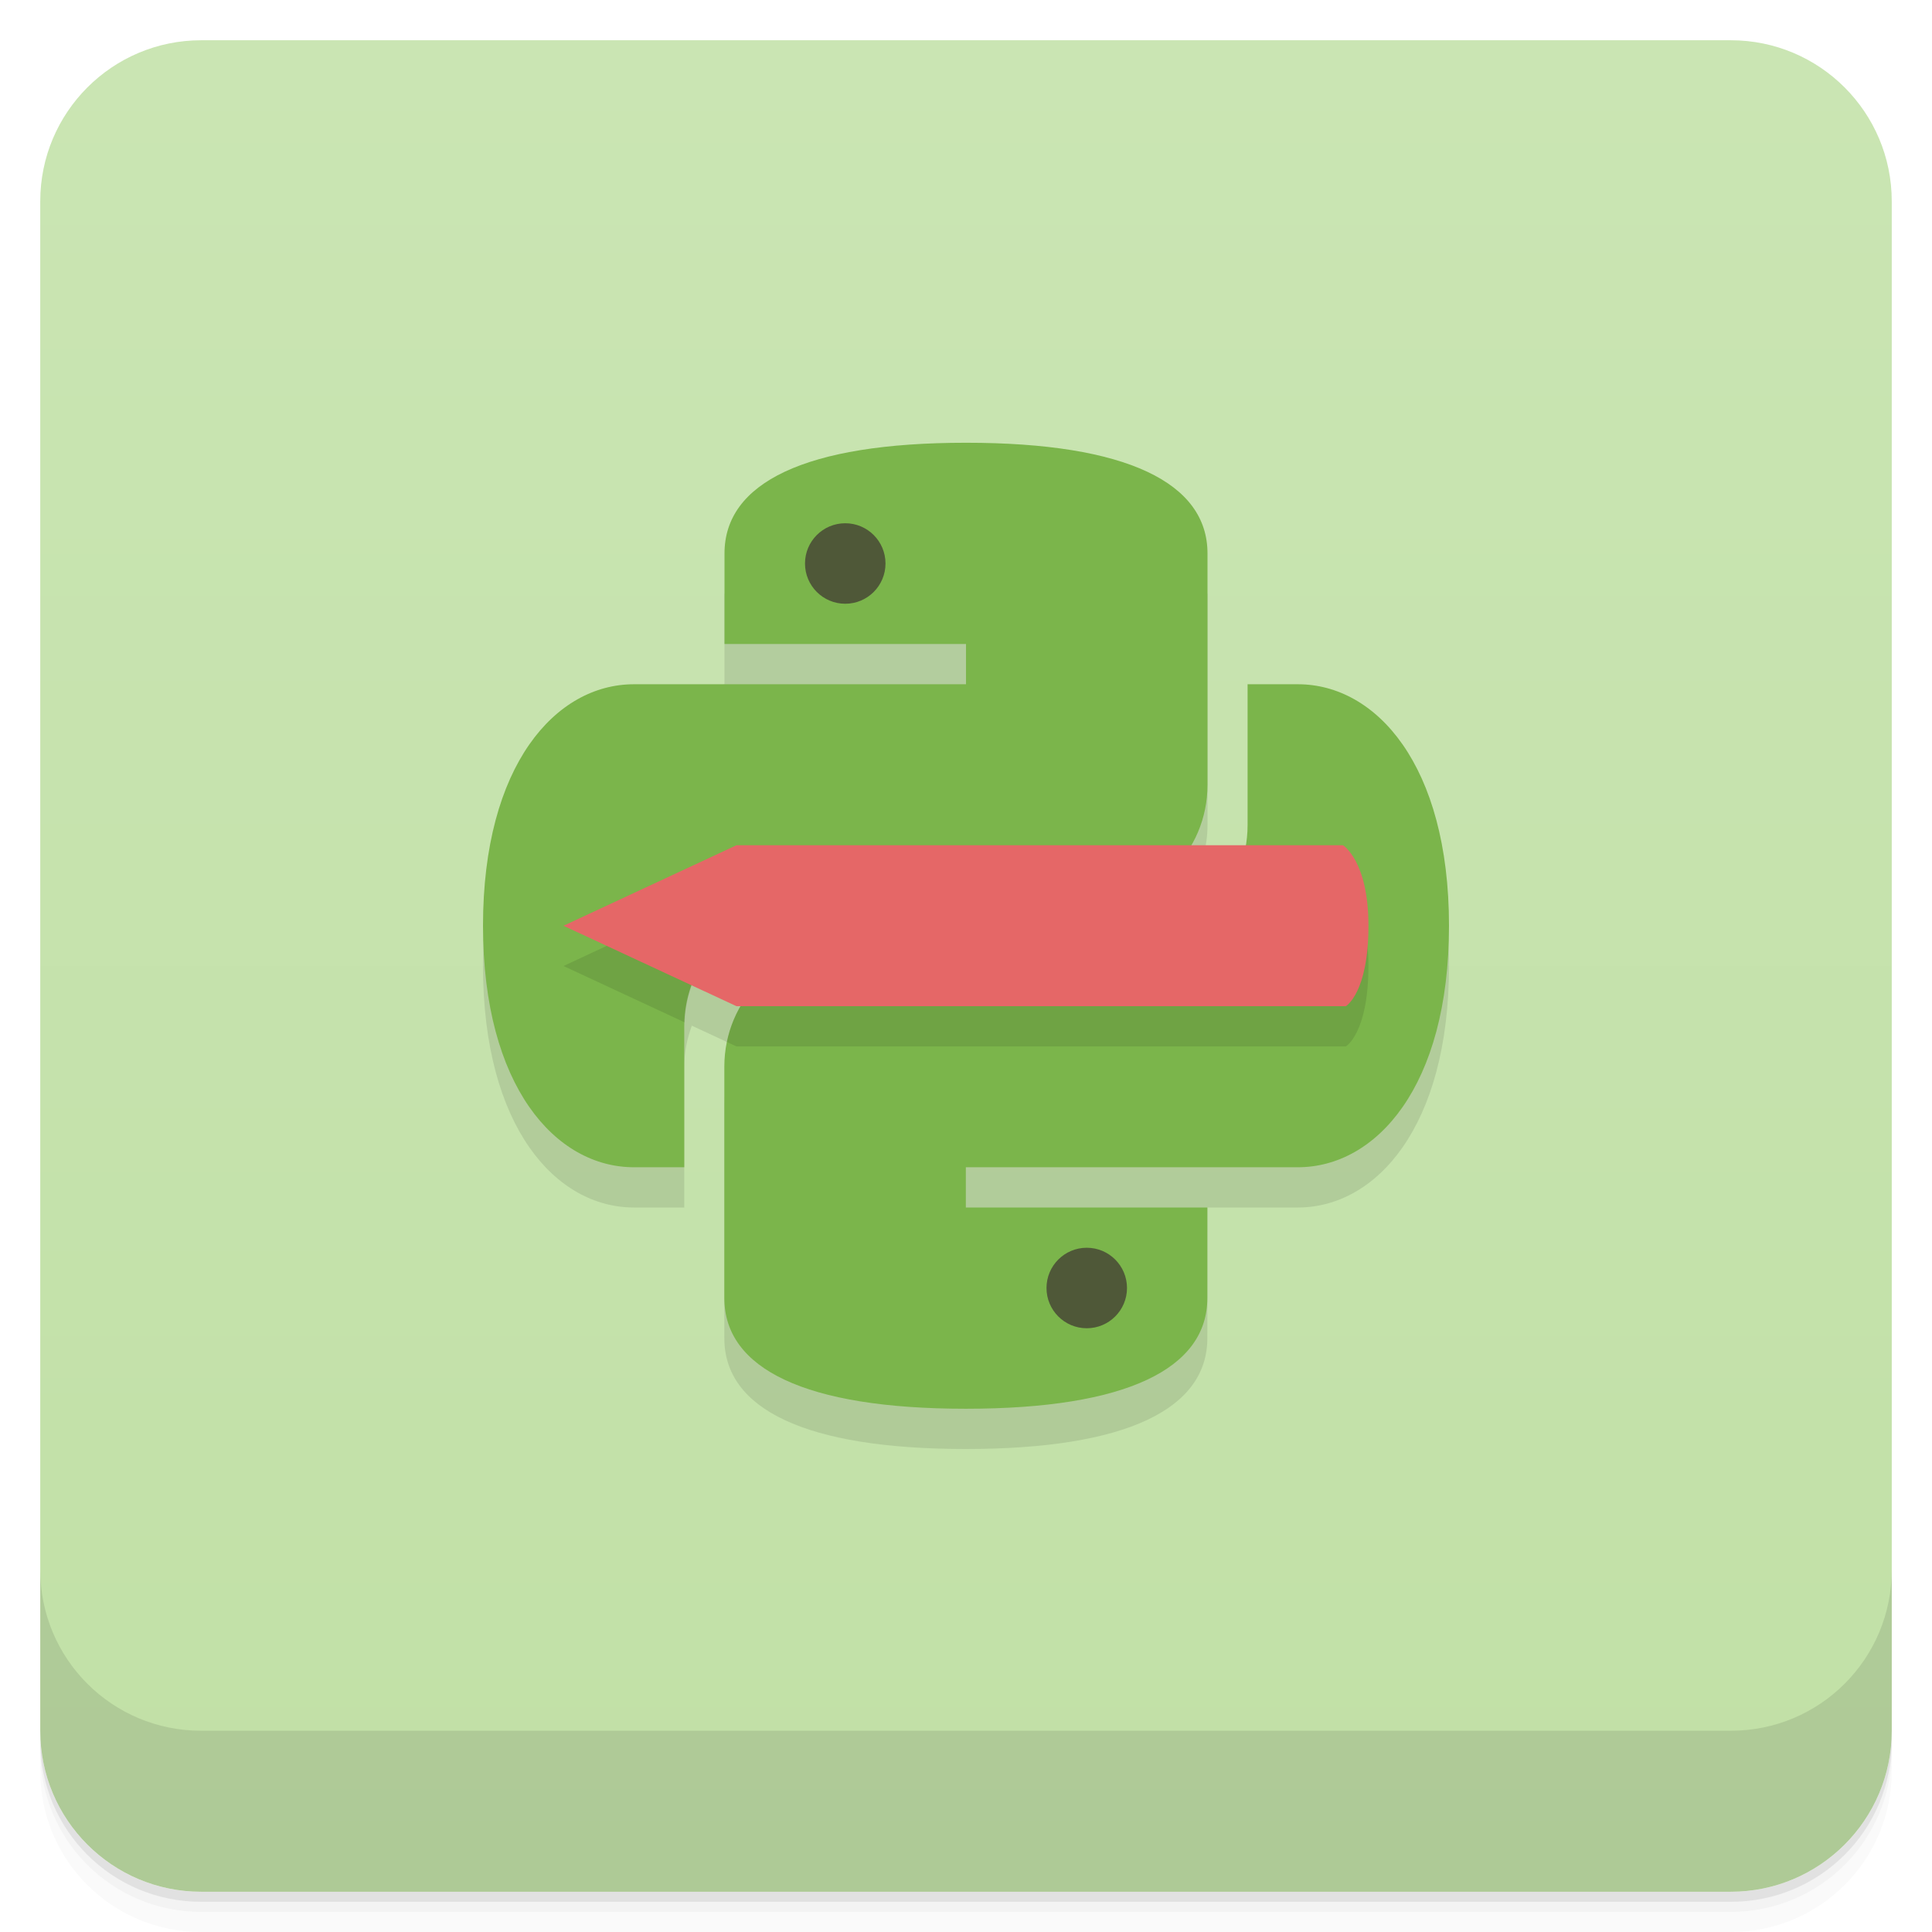
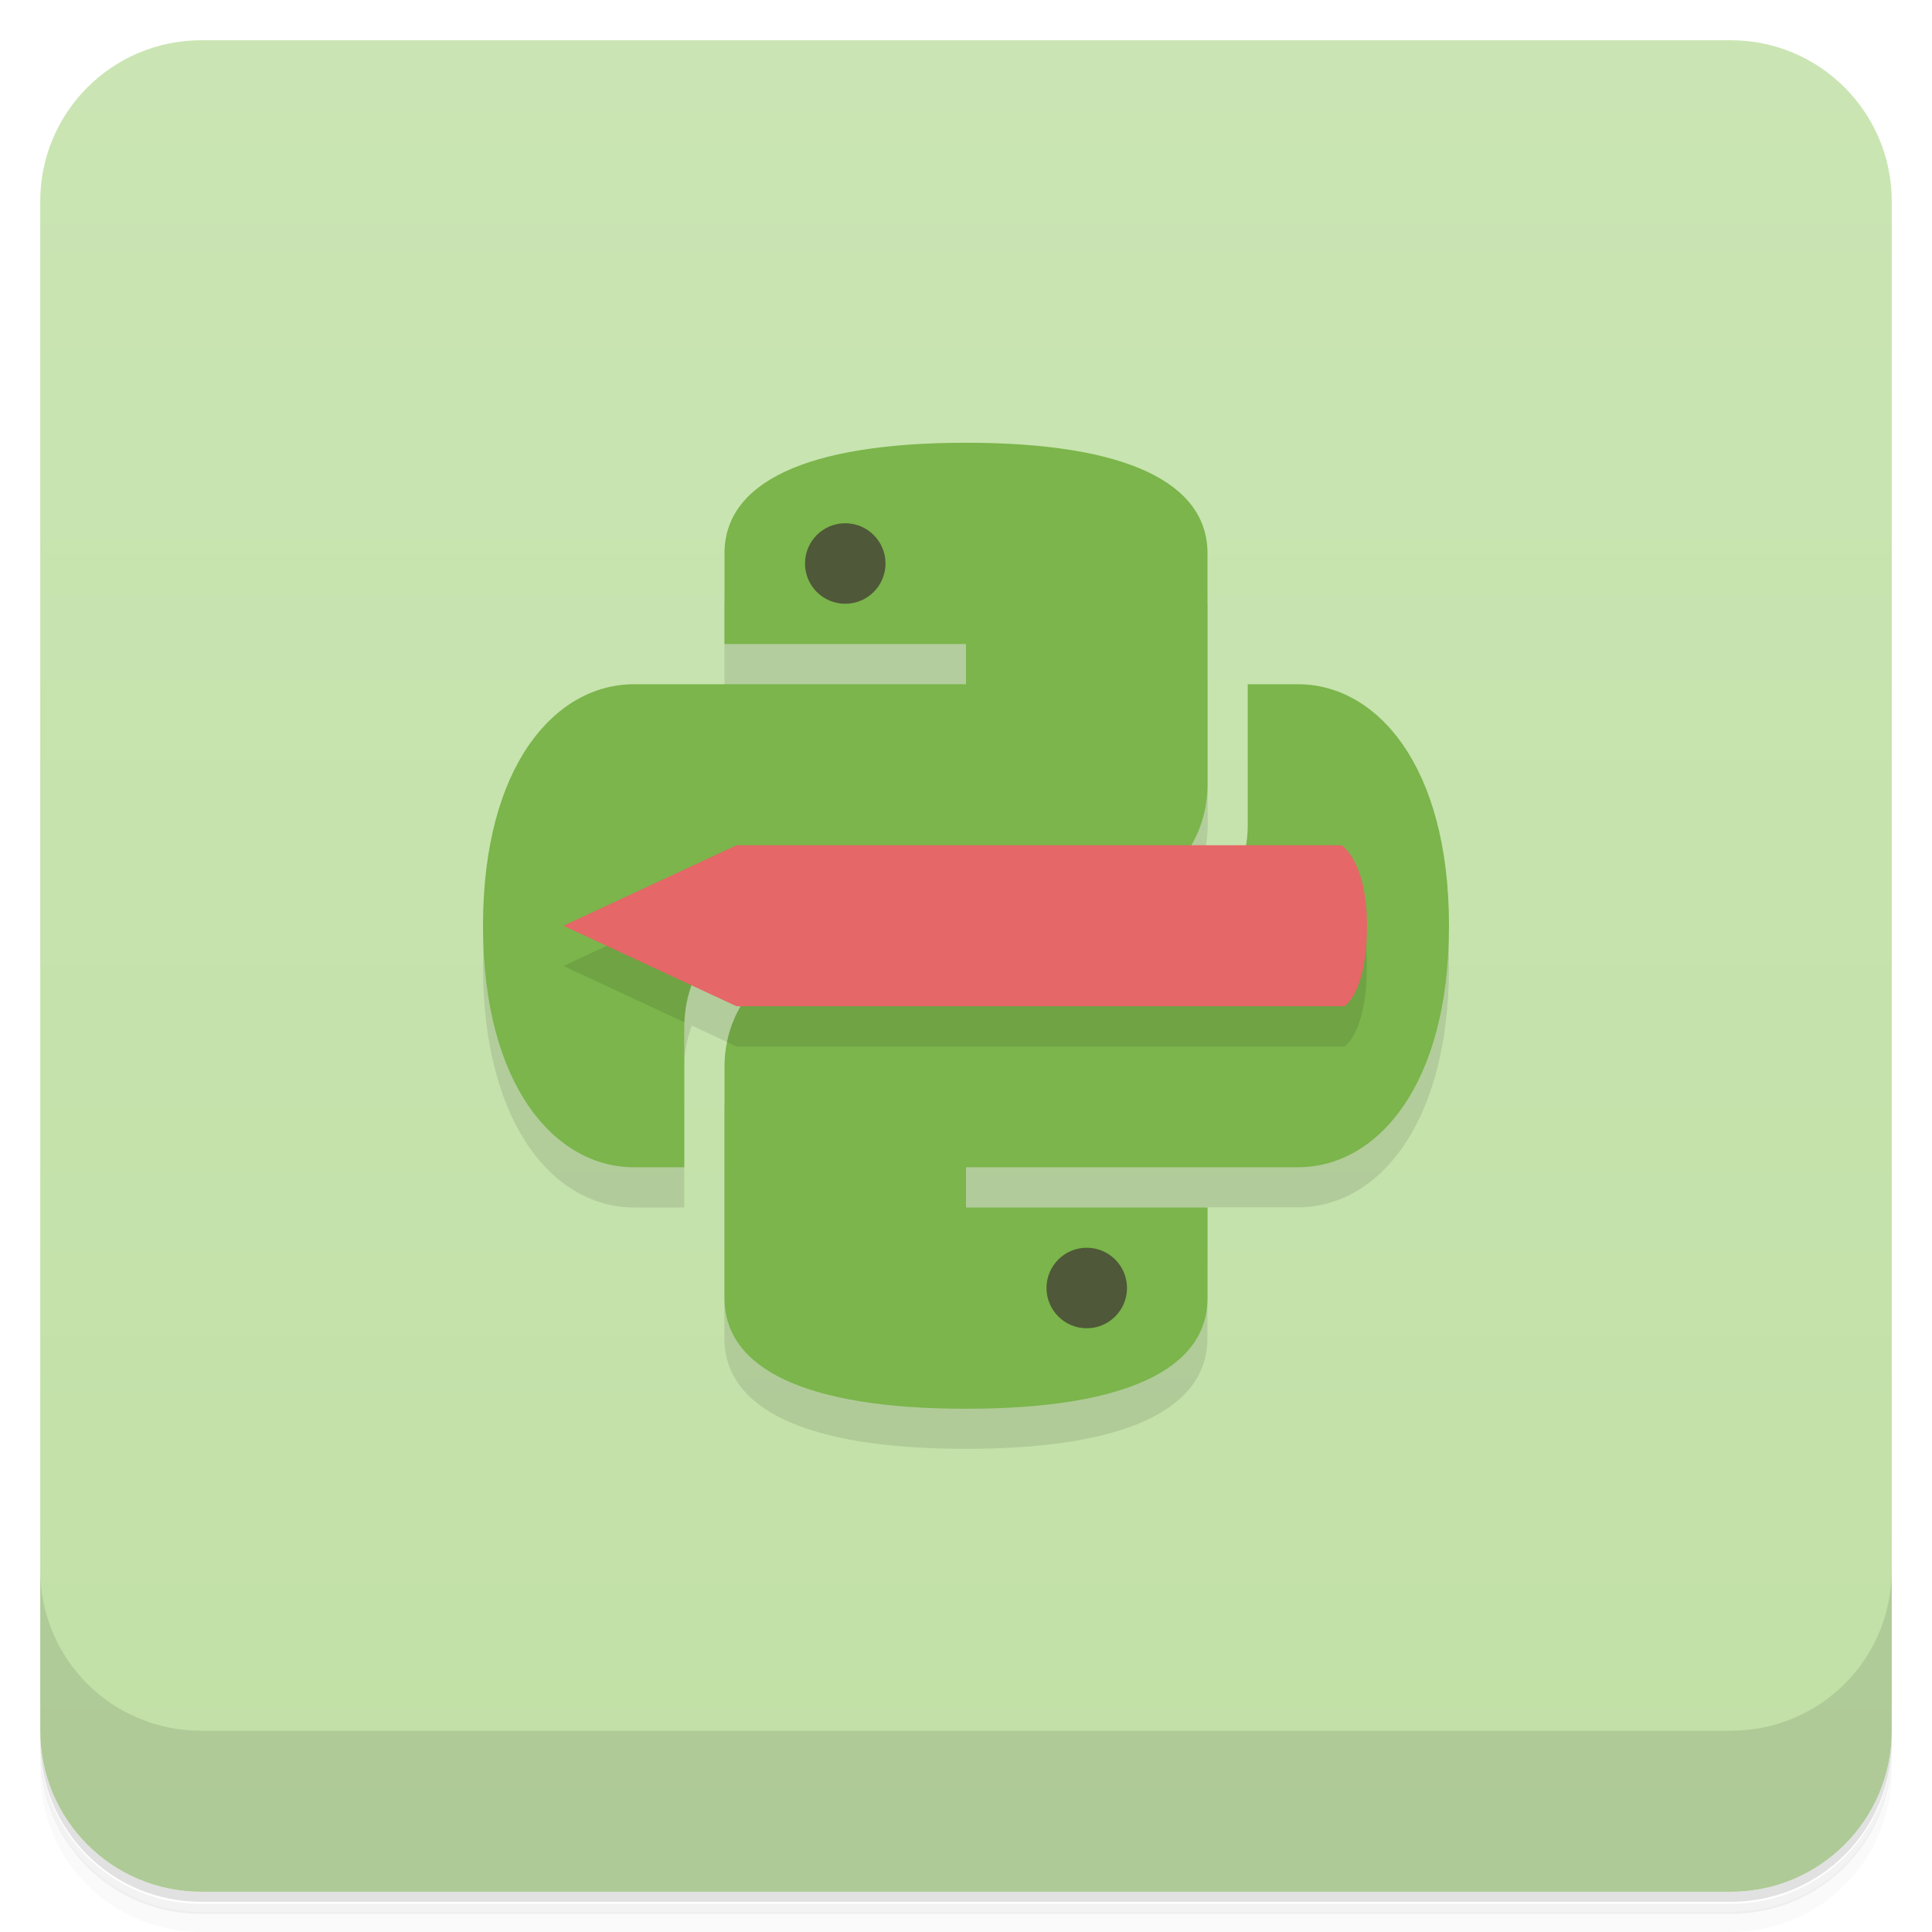
<svg xmlns="http://www.w3.org/2000/svg" version="1.1" viewBox="0 0 48 48">
  <defs>
-     <linearGradient id="bg" x1="-47" x2="-1" y1="0" y2="0" gradientUnits="userSpaceOnUse">
+     <linearGradient id="bg" x1="-47" x2="-1" gradientUnits="userSpaceOnUse">
      <stop style="stop-color:#c1e0a6" offset="0" />
      <stop style="stop-color:#cae5b3" offset="1" />
    </linearGradient>
  </defs>
-   <g transform="translate(0 3.949e-5)">
-     <path d="m1 43v0.25c0 2.216 1.784 4 4 4h38c2.216 0 4-1.784 4-4v-0.25c0 2.216-1.784 4-4 4h-38c-2.216 0-4-1.784-4-4zm0 0.5v0.5c0 2.216 1.784 4 4 4h38c2.216 0 4-1.784 4-4v-0.5c0 2.216-1.784 4-4 4h-38c-2.216 0-4-1.784-4-4z" style="opacity:.02" />
-     <path d="m1 43.25v0.25c0 2.216 1.784 4 4 4h38c2.216 0 4-1.784 4-4v-0.25c0 2.216-1.784 4-4 4h-38c-2.216 0-4-1.784-4-4z" style="opacity:.05" />
-     <path d="m1 43v0.25c0 2.216 1.784 4 4 4h38c2.216 0 4-1.784 4-4v-0.25c0 2.216-1.784 4-4 4h-38c-2.216 0-4-1.784-4-4z" style="opacity:.1" />
-   </g>
+   <path d="m1 43v0.25c0 2.22 1.78 4 4 4h38c2.22 0 4-1.78 4-4v-0.25c0 2.22-1.78 4-4 4h-38c-2.22 0-4-1.78-4-4zm0 0.5v0.5c0 2.22 1.78 4 4 4h38c2.22 0 4-1.78 4-4v-0.5c0 2.22-1.78 4-4 4h-38c-2.22 0-4-1.78-4-4z" style="opacity:.02" />
+   <path d="m1 43.3v0.25c0 2.22 1.78 4 4 4h38c2.22 0 4-1.78 4-4v-0.25c0 2.22-1.78 4-4 4h-38c-2.22 0-4-1.78-4-4z" style="opacity:.05" />
+   <path d="m1 43v0.25c0 2.22 1.78 4 4 4h38c2.22 0 4-1.78 4-4v-0.25c0 2.22-1.78 4-4 4h-38c-2.22 0-4-1.78-4-4z" style="opacity:.1" />
  <rect transform="rotate(-90)" x="-47" y="1" width="46" height="46" rx="4" style="fill:url(#bg)" />
-   <g transform="translate(0 3.949e-5)">
-     <g transform="translate(0 -1004.4)">
-       <path d="m1 1043.4v4c0 2.216 1.784 4 4 4h38c2.216 0 4-1.784 4-4v-4c0 2.216-1.784 4-4 4h-38c-2.216 0-4-1.784-4-4z" style="opacity:.1" />
-     </g>
-   </g>
-   <path d="m18 14.75v2.25l-2.25 1c-1.939 0-3.75 2-3.75 6s1.811 6 3.75 6h1.25v-3.5c0-0.359 0.073-0.699 0.188-1.018l1.109 0.516h0.113c-0.257 0.443-0.414 0.951-0.414 1.502v5.75c0 1.75 2 2.75 6 2.75s5.998-1 6-2.75l0.004-3.25 2.246 2e-5c1.939 0 3.754-2 3.754-6s-1.815-6-3.754-6l-1.25 3.5-0.051 0.5h-1.359c0.256-0.442 0.414-0.95 0.414-1.5v-5.75z" style="opacity:.1" />
-   <path d="m24 11c-4 0-6 1-6 2.75v2.25h6v1h-8.25c-1.939 0-3.75 2-3.75 6s1.811 6 3.75 6h1.25v-3.5c0-1.662 1.338-3 3-3h7c1.662 0 3-1.338 3-3v-5.75c0-1.75-2-2.75-6-2.75zm6.996 6v3.5c0 1.662-1.338 3-3 3h-7c-1.662 0-3 1.338-3 3v5.75c0 1.75 2 2.75 6 2.75s6-1 6-2.75v-2.25h-6v-1h8.25c1.939 0 3.754-2 3.754-6s-1.815-6-3.754-6h-1.25z" style="fill:#7bb54b" />
-   <path d="m18.297 22-4.297 2 3.01 1.4c0.053-1.614 1.362-2.9 2.99-2.9l-1.703-0.5zm9.699 1.5h-7c-1.451 0-2.656 1.021-2.938 2.387l0.238 0.111h15.141s0.561-0.324 0.561-1.998c0-1.615-0.633-2-0.633-2z" style="opacity:.1" />
-   <circle cx="21" cy="14" r="1" style="fill:#4f5838" />
-   <circle cx="27" cy="32" r="1" style="fill:#4f5838" />
-   <path d="m18.297 21-4.297 2 4.297 1.998h15.14s0.562-0.324 0.562-1.998c0-1.615-0.633-2-0.633-2h-15.07z" style="fill:#e56767" />
+   <path d="m1 39v4c0 2.22 1.78 4 4 4h38c2.22 0 4-1.78 4-4v-4c0 2.22-1.78 4-4 4h-38c-2.22 0-4-1.78-4-4z" style="opacity:.1" />
+   <path d="m18 15-2e-5 2-2.25 1c-1.94 0-3.75 2-3.75 6s1.81 6 3.75 6h1.25v-3.5c0-0.359 0.073-0.699 0.188-1.02l1.11 0.516-0.301 1.5v5.75c0 1.75 2 2.75 6 2.75s6-1 6-2.75l0.004-3.25 2.25 2e-5c1.94 0 3.75-2 3.75-6s-1.81-6-3.75-6l-1.25 4-1.41 4e-5c0.256-0.442 0.414-0.95 0.414-1.5l2e-5 -5.5z" style="opacity:.1" />
+   <path d="m24 11c-4 0-6 1-6 2.75v2.25h6v1h-8.25c-1.94 0-3.75 2-3.75 6s1.81 6 3.75 6h1.25v-3.5c0-1.66 1.34-3 3-3h7c1.66 0 3-1.34 3-3v-5.75c0-1.75-2-2.75-6-2.75zm7 6v3.5c0 1.66-1.34 3-3 3h-7c-1.66 0-3 1.34-3 3v5.75c0 1.75 2 2.75 6 2.75s6-1 6-2.75v-2.25h-6v-1h8.25c1.94 0 3.75-2 3.75-6s-1.81-6-3.75-6h-1.25z" style="fill:#7bb54b" />
+   <path d="m18.3 22-4.3 2 3.01 1.4c0.053-1.61 1.36-2.9 2.99-2.9l-1.7-0.5zm9.7 1.5h-7c-1.45 0-2.66 1.02-2.94 2.39l0.238 0.111h15.1s0.561-0.324 0.561-2c0-1.62-0.633-2-0.633-2z" style="opacity:.1" />
+   <path d="m21 13a1 1 0 0 0-1 1 1 1 0 0 0 1 1 1 1 0 0 0 1-1 1 1 0 0 0-1-1zm6 18a1 1 0 0 0-1 1 1 1 0 0 0 1 1 1 1 0 0 0 1-1 1 1 0 0 0-1-1z" style="fill:#4f5838" />
+   <path d="m18.3 21-4.3 2 4.3 2h15.1s0.562-0.324 0.562-2c0-1.62-0.633-2-0.633-2h-15.1z" style="fill:#e56767" />
</svg>
